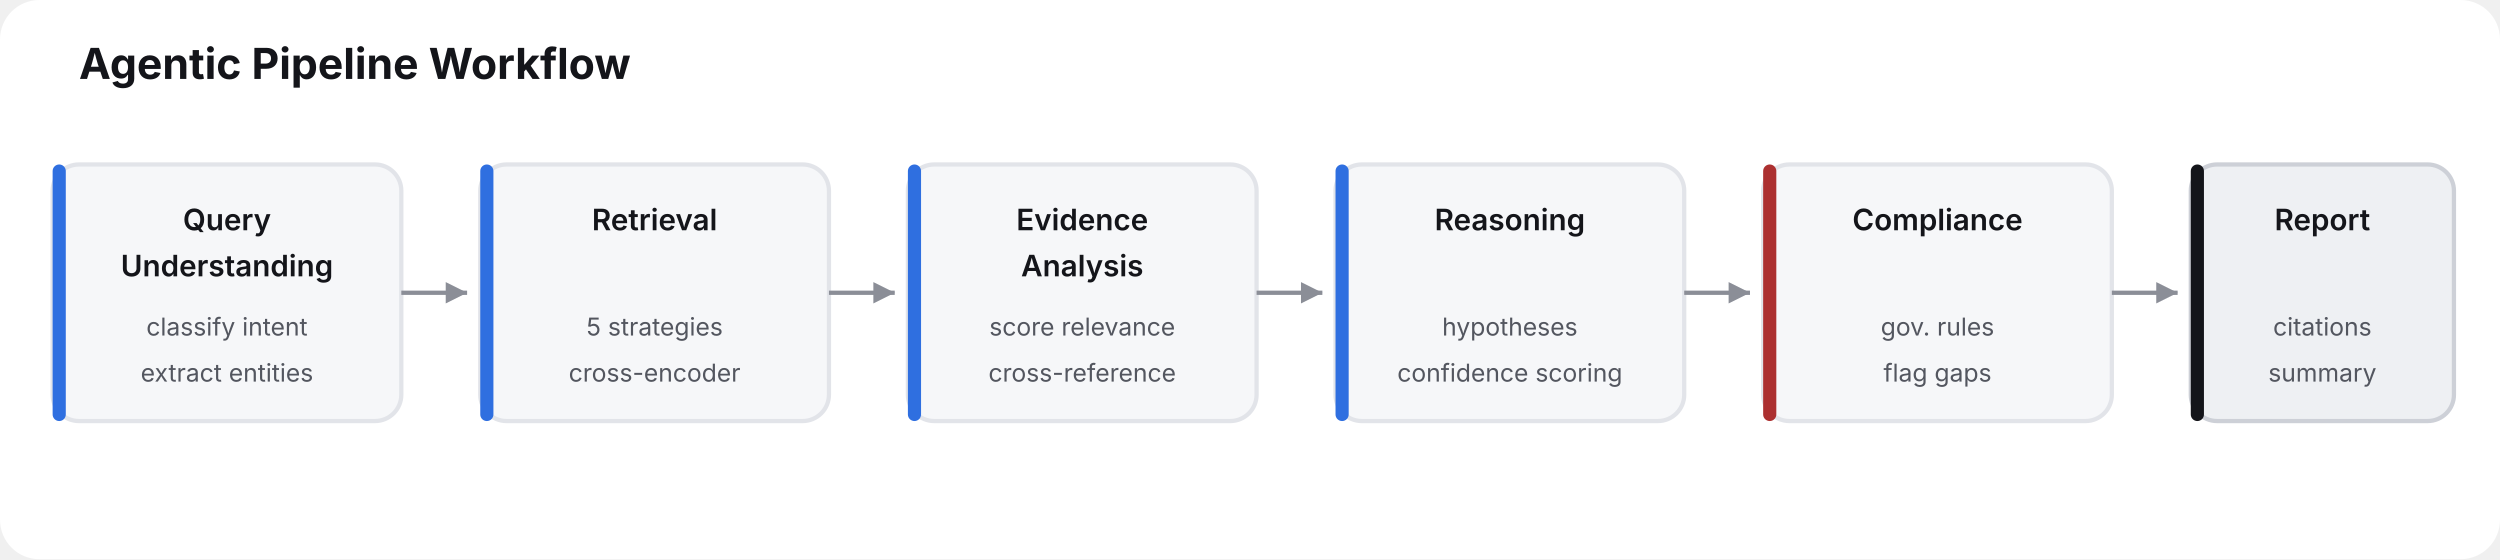
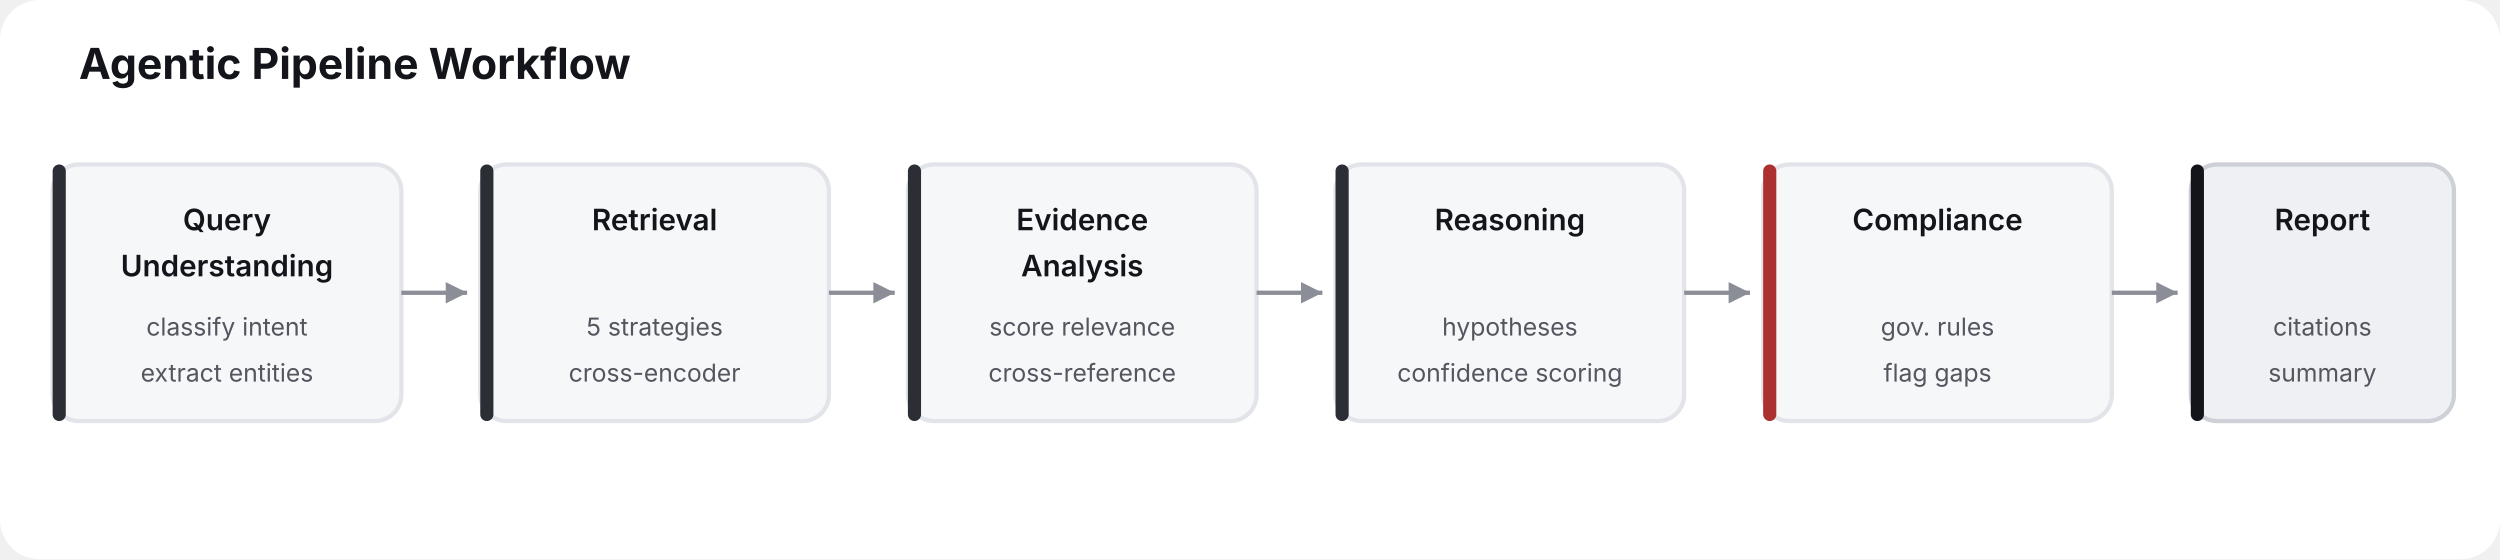
<svg xmlns="http://www.w3.org/2000/svg" viewBox="0 0 760 170" font-family="system-ui, -apple-system, sans-serif">
  <defs>
    <marker id="a" viewBox="0 0 10 10" refX="10" refY="5" markerWidth="5" markerHeight="5" orient="auto">
      <path d="M0,0 L10,5 L0,10 Z" fill="#8b8e97" />
    </marker>
  </defs>
  <rect width="760" height="170" fill="#ffffff" rx="12" />
  <text x="24" y="24" fill="#14151a" font-size="13" font-weight="700">Agentic Pipeline Workflow</text>
  <rect x="16" y="50" width="106" height="78" rx="8" fill="#f6f7f9" stroke="#e2e4e9" stroke-width="1.3" />
-   <rect x="16" y="50" width="4" height="78" rx="2" fill="#2f6fe0" />
+   <rect x="16" y="50" width="4" height="78" rx="2" fill="#2b2e35" />
  <text x="69" y="70" fill="#14151a" font-size="9" font-weight="600" text-anchor="middle">Query</text>
  <text x="69" y="84" fill="#14151a" font-size="9" font-weight="600" text-anchor="middle">Understanding</text>
  <text x="69" y="102" fill="#53565f" font-size="7.5" text-anchor="middle">classify intent</text>
  <text x="69" y="116" fill="#53565f" font-size="7.5" text-anchor="middle">extract entities</text>
  <line x1="122" y1="89" x2="142" y2="89" stroke="#8b8e97" stroke-width="1.3" marker-end="url(#a)" />
  <rect x="146" y="50" width="106" height="78" rx="8" fill="#f6f7f9" stroke="#e2e4e9" stroke-width="1.3" />
-   <rect x="146" y="50" width="4" height="78" rx="2" fill="#2f6fe0" />
+   <rect x="146" y="50" width="4" height="78" rx="2" fill="#2b2e35" />
  <text x="199" y="70" fill="#14151a" font-size="9" font-weight="600" text-anchor="middle">Retrieval</text>
  <text x="199" y="102" fill="#53565f" font-size="7.5" text-anchor="middle">5 strategies</text>
  <text x="199" y="116" fill="#53565f" font-size="7.5" text-anchor="middle">cross-encoder</text>
  <line x1="252" y1="89" x2="272" y2="89" stroke="#8b8e97" stroke-width="1.3" marker-end="url(#a)" />
  <rect x="276" y="50" width="106" height="78" rx="8" fill="#f6f7f9" stroke="#e2e4e9" stroke-width="1.3" />
-   <rect x="276" y="50" width="4" height="78" rx="2" fill="#2f6fe0" />
+   <rect x="276" y="50" width="4" height="78" rx="2" fill="#2b2e35" />
  <text x="329" y="70" fill="#14151a" font-size="9" font-weight="600" text-anchor="middle">Evidence</text>
  <text x="329" y="84" fill="#14151a" font-size="9" font-weight="600" text-anchor="middle">Analysis</text>
  <text x="329" y="102" fill="#53565f" font-size="7.5" text-anchor="middle">score relevance</text>
  <text x="329" y="116" fill="#53565f" font-size="7.5" text-anchor="middle">cross-reference</text>
  <line x1="382" y1="89" x2="402" y2="89" stroke="#8b8e97" stroke-width="1.3" marker-end="url(#a)" />
  <rect x="406" y="50" width="106" height="78" rx="8" fill="#f6f7f9" stroke="#e2e4e9" stroke-width="1.3" />
-   <rect x="406" y="50" width="4" height="78" rx="2" fill="#2f6fe0" />
+   <rect x="406" y="50" width="4" height="78" rx="2" fill="#2b2e35" />
  <text x="459" y="70" fill="#14151a" font-size="9" font-weight="600" text-anchor="middle">Reasoning</text>
  <text x="459" y="102" fill="#53565f" font-size="7.5" text-anchor="middle">hypotheses</text>
  <text x="459" y="116" fill="#53565f" font-size="7.5" text-anchor="middle">confidence scoring</text>
  <line x1="512" y1="89" x2="532" y2="89" stroke="#8b8e97" stroke-width="1.3" marker-end="url(#a)" />
  <rect x="536" y="50" width="106" height="78" rx="8" fill="#f6f7f9" stroke="#e2e4e9" stroke-width="1.3" />
  <rect x="536" y="50" width="4" height="78" rx="2" fill="#ac3030" />
  <text x="589" y="70" fill="#14151a" font-size="9" font-weight="600" text-anchor="middle">Compliance</text>
  <text x="589" y="102" fill="#53565f" font-size="7.5" text-anchor="middle">gov. rules</text>
  <text x="589" y="116" fill="#53565f" font-size="7.5" text-anchor="middle">flag gaps</text>
  <line x1="642" y1="89" x2="662" y2="89" stroke="#8b8e97" stroke-width="1.3" marker-end="url(#a)" />
  <rect x="666" y="50" width="80" height="78" rx="8" fill="#eef0f3" stroke="#cdd0d7" stroke-width="1.3" />
  <rect x="666" y="50" width="4" height="78" rx="2" fill="#14151a" />
  <text x="706" y="70" fill="#14151a" font-size="9" font-weight="600" text-anchor="middle">Report</text>
  <text x="706" y="102" fill="#53565f" font-size="7.5" text-anchor="middle">citations</text>
  <text x="706" y="116" fill="#53565f" font-size="7.5" text-anchor="middle">summary</text>
</svg>
